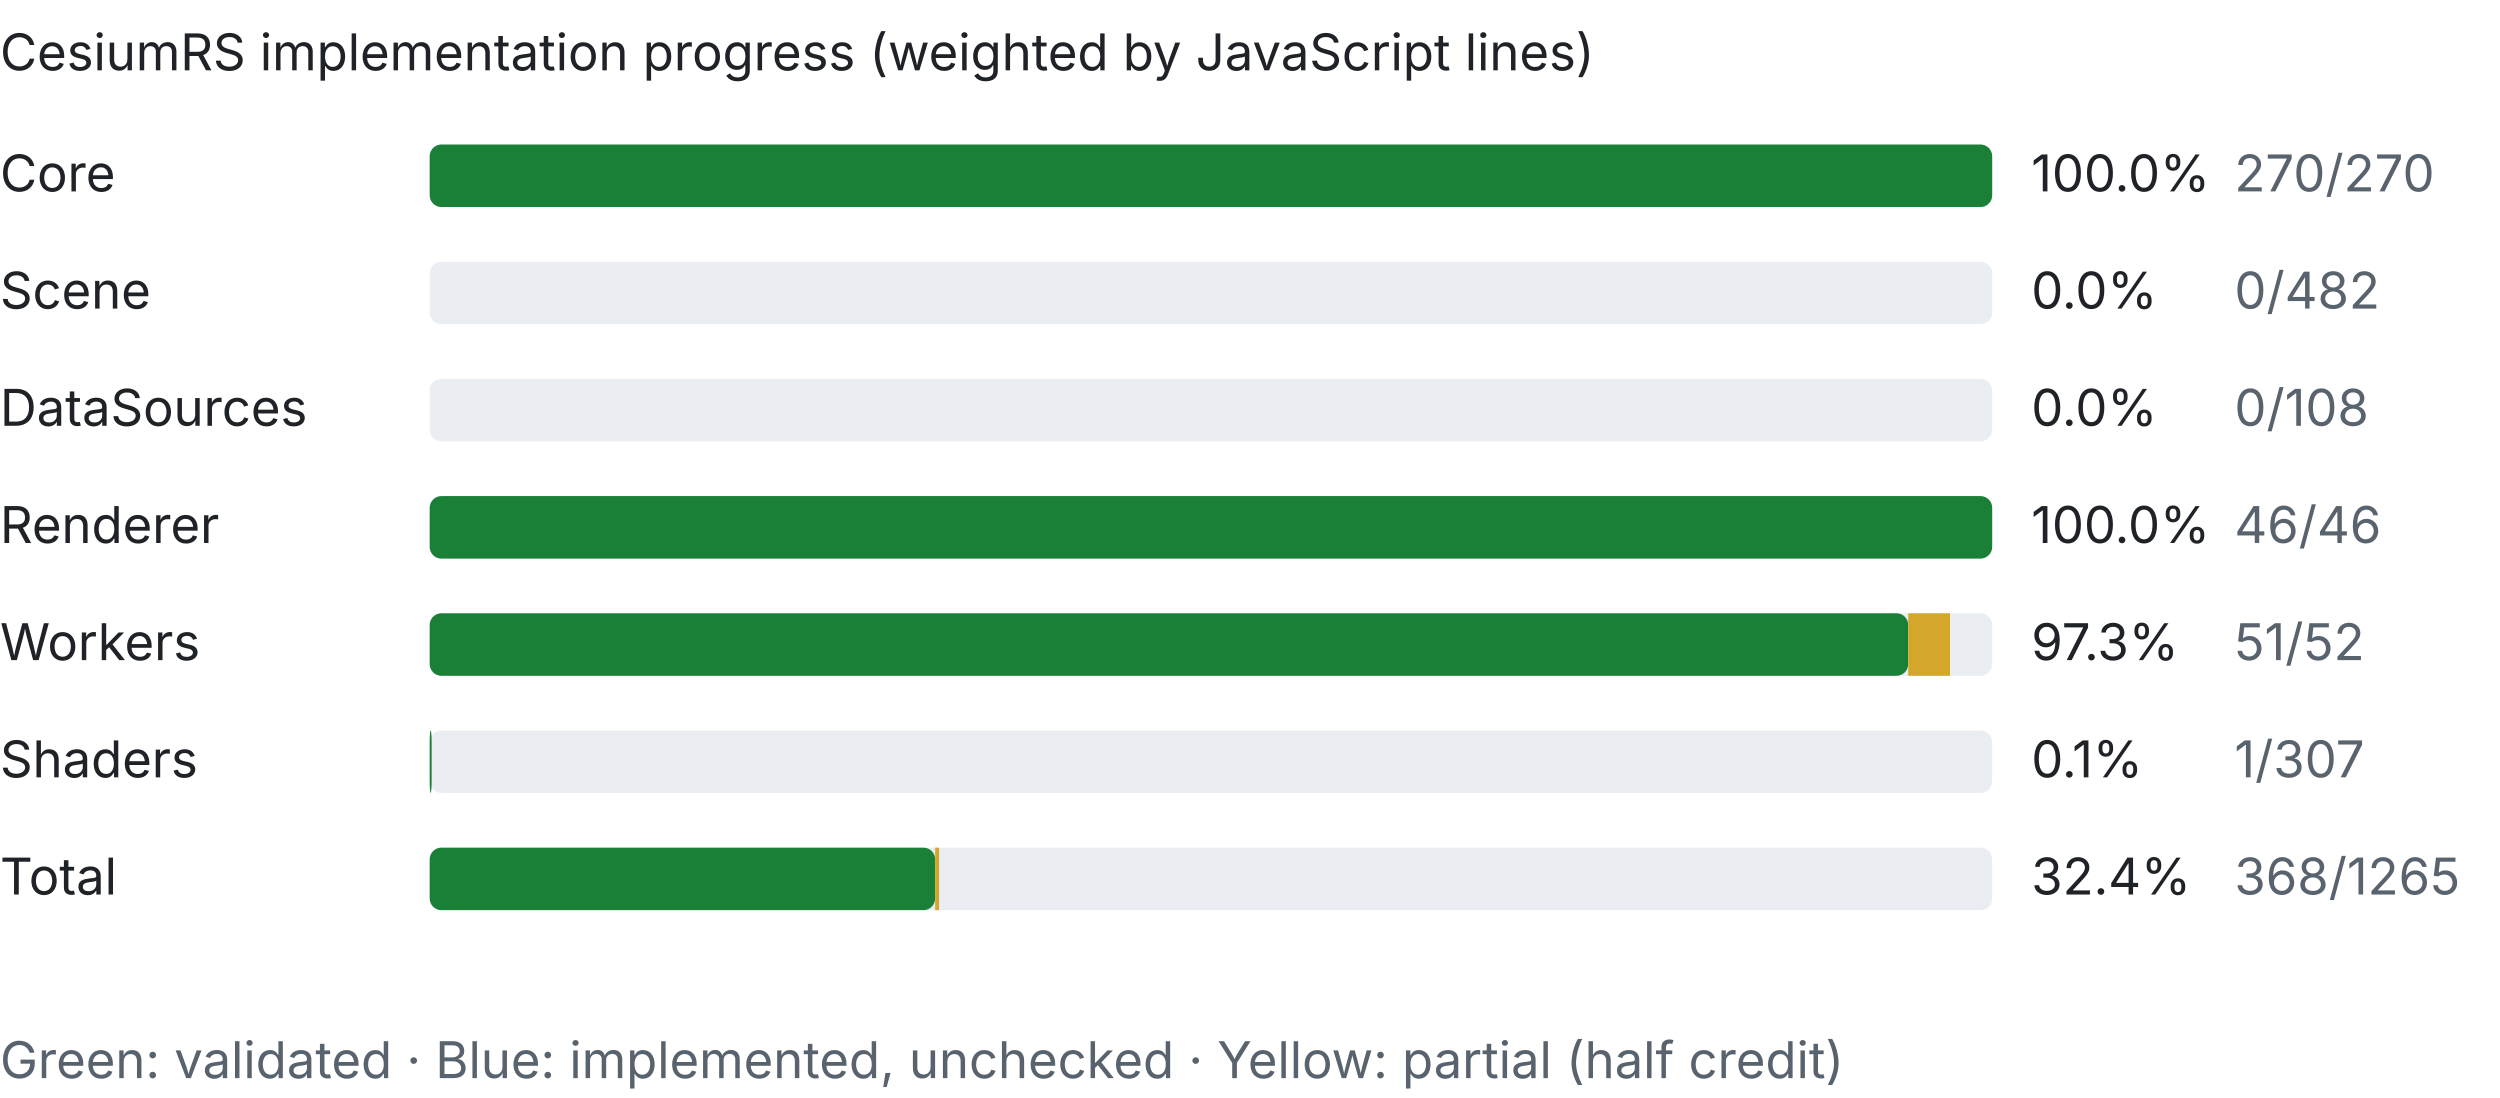
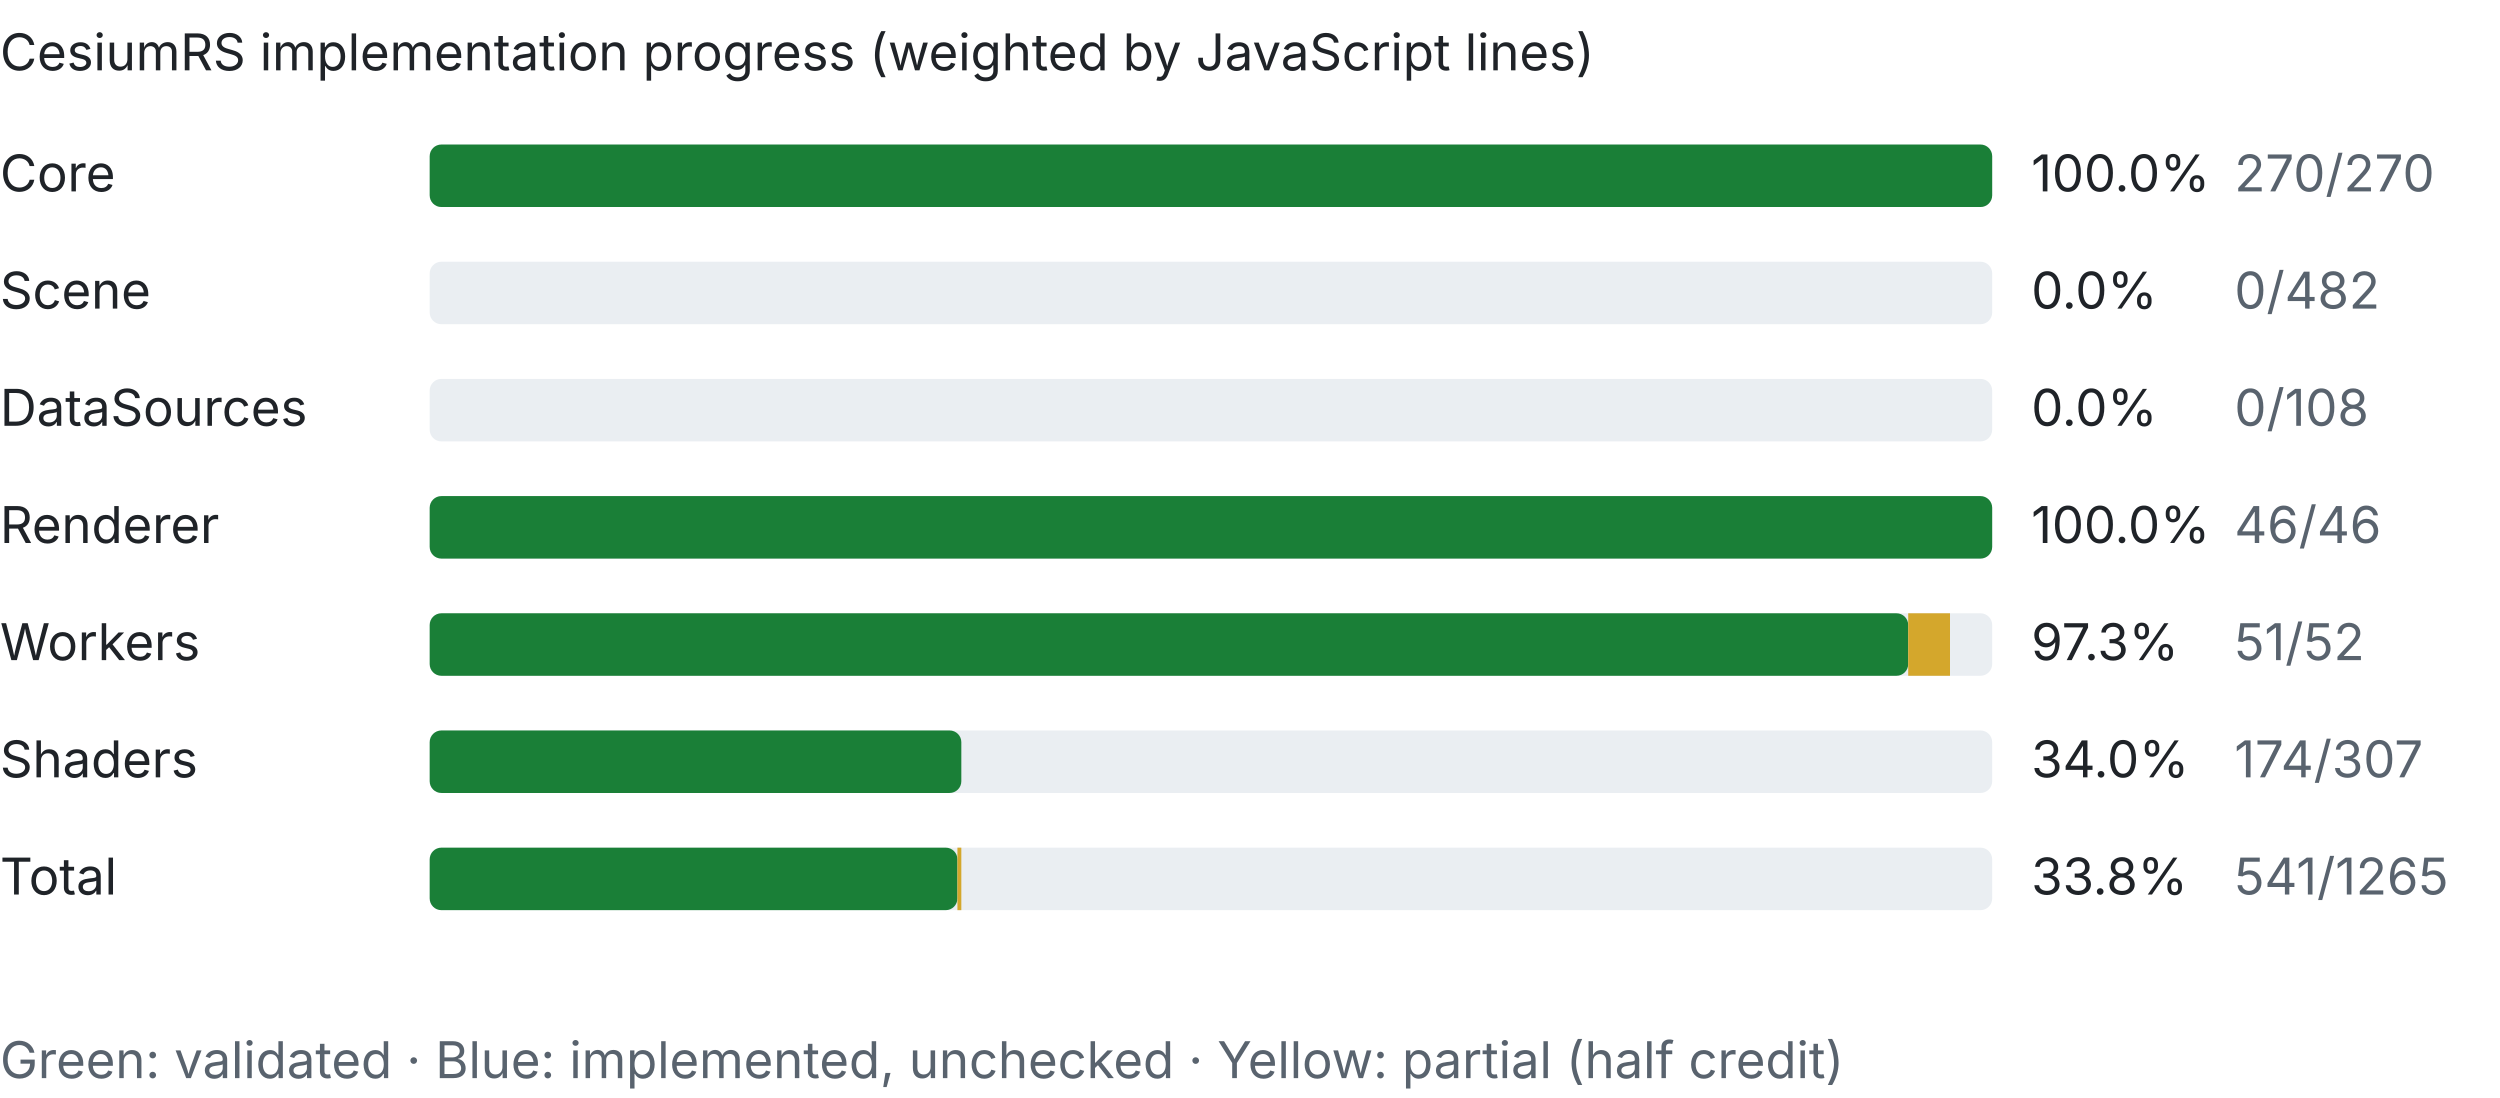
<svg xmlns="http://www.w3.org/2000/svg" width="640" height="281" viewBox="0 0 640 281">
  <style>text{font:13px system-ui,-apple-system,Segoe UI,sans-serif;fill:#1f2328}.dim{fill:#59636e}.bg{fill:#eaeef2}.done{fill:#1a7f37}.part{fill:#d4a72c}.unchecked{fill:#0969da}@media (prefers-color-scheme:dark){text{fill:#e6edf3}.dim{fill:#9198a1}.bg{fill:#30363d}.done{fill:#3fb950}}</style>
  <text x="0" y="18" font-weight="600">CesiumRS implementation progress (weighted by JavaScript lines)</text>
  <text x="0" y="49">Core</text>
  <rect class="bg" x="110" y="37" width="400" height="16" rx="3" />
  <rect class="done" x="110" y="37" width="400.0" height="16" rx="3" />
  <text x="520" y="49">100.0%</text>
  <text class="dim" x="572" y="49">270/270</text>
  <text x="0" y="79">Scene</text>
  <rect class="bg" x="110" y="67" width="400" height="16" rx="3" />
  <rect class="done" x="110" y="67" width="0.0" height="16" rx="3" />
  <text x="520" y="79">0.0%</text>
  <text class="dim" x="572" y="79">0/482</text>
  <text x="0" y="109">DataSources</text>
  <rect class="bg" x="110" y="97" width="400" height="16" rx="3" />
  <rect class="done" x="110" y="97" width="0.0" height="16" rx="3" />
  <text x="520" y="109">0.0%</text>
  <text class="dim" x="572" y="109">0/108</text>
  <text x="0" y="139">Renderer</text>
  <rect class="bg" x="110" y="127" width="400" height="16" rx="3" />
  <rect class="done" x="110" y="127" width="400.0" height="16" rx="3" />
  <text x="520" y="139">100.0%</text>
  <text class="dim" x="572" y="139">46/46</text>
  <text x="0" y="169">Workers</text>
  <rect class="bg" x="110" y="157" width="400" height="16" rx="3" />
  <rect class="done" x="110" y="157" width="378.5" height="16" rx="3" />
  <rect class="part" x="488.5" y="157" width="10.7" height="16" />
  <text x="520" y="169">97.3%</text>
  <text class="dim" x="572" y="169">51/52</text>
  <text x="0" y="199">Shaders</text>
  <rect class="bg" x="110" y="187" width="400" height="16" rx="3" />
-   <rect class="done" x="110" y="187" width="0.5" height="16" rx="3" />
-   <text x="520" y="199">0.1%</text>
-   <text class="dim" x="572" y="199">1/307</text>
+   <rect class="done" x="110" y="187" width="136.1" height="16" rx="3" />
+   <text x="520" y="199">34.0%</text>
+   <text class="dim" x="572" y="199">174/307</text>
  <text x="0" y="229" font-weight="600">Total</text>
  <rect class="bg" x="110" y="217" width="400" height="16" rx="3" />
-   <rect class="done" x="110" y="217" width="129.4" height="16" rx="3" />
-   <rect class="part" x="239.4" y="217" width="1.0" height="16" />
-   <text x="520" y="229" font-weight="600">32.4%</text>
-   <text class="dim" x="572" y="229">368/1265</text>
+   <rect class="done" x="110" y="217" width="135.1" height="16" rx="3" />
+   <rect class="part" x="245.1" y="217" width="1.0" height="16" />
+   <text x="520" y="229" font-weight="600">33.8%</text>
+   <text class="dim" x="572" y="229">541/1265</text>
  <text class="dim" x="0" y="276">Green: validated · Blue: implemented, unchecked · Yellow: partial (half credit)</text>
</svg>
